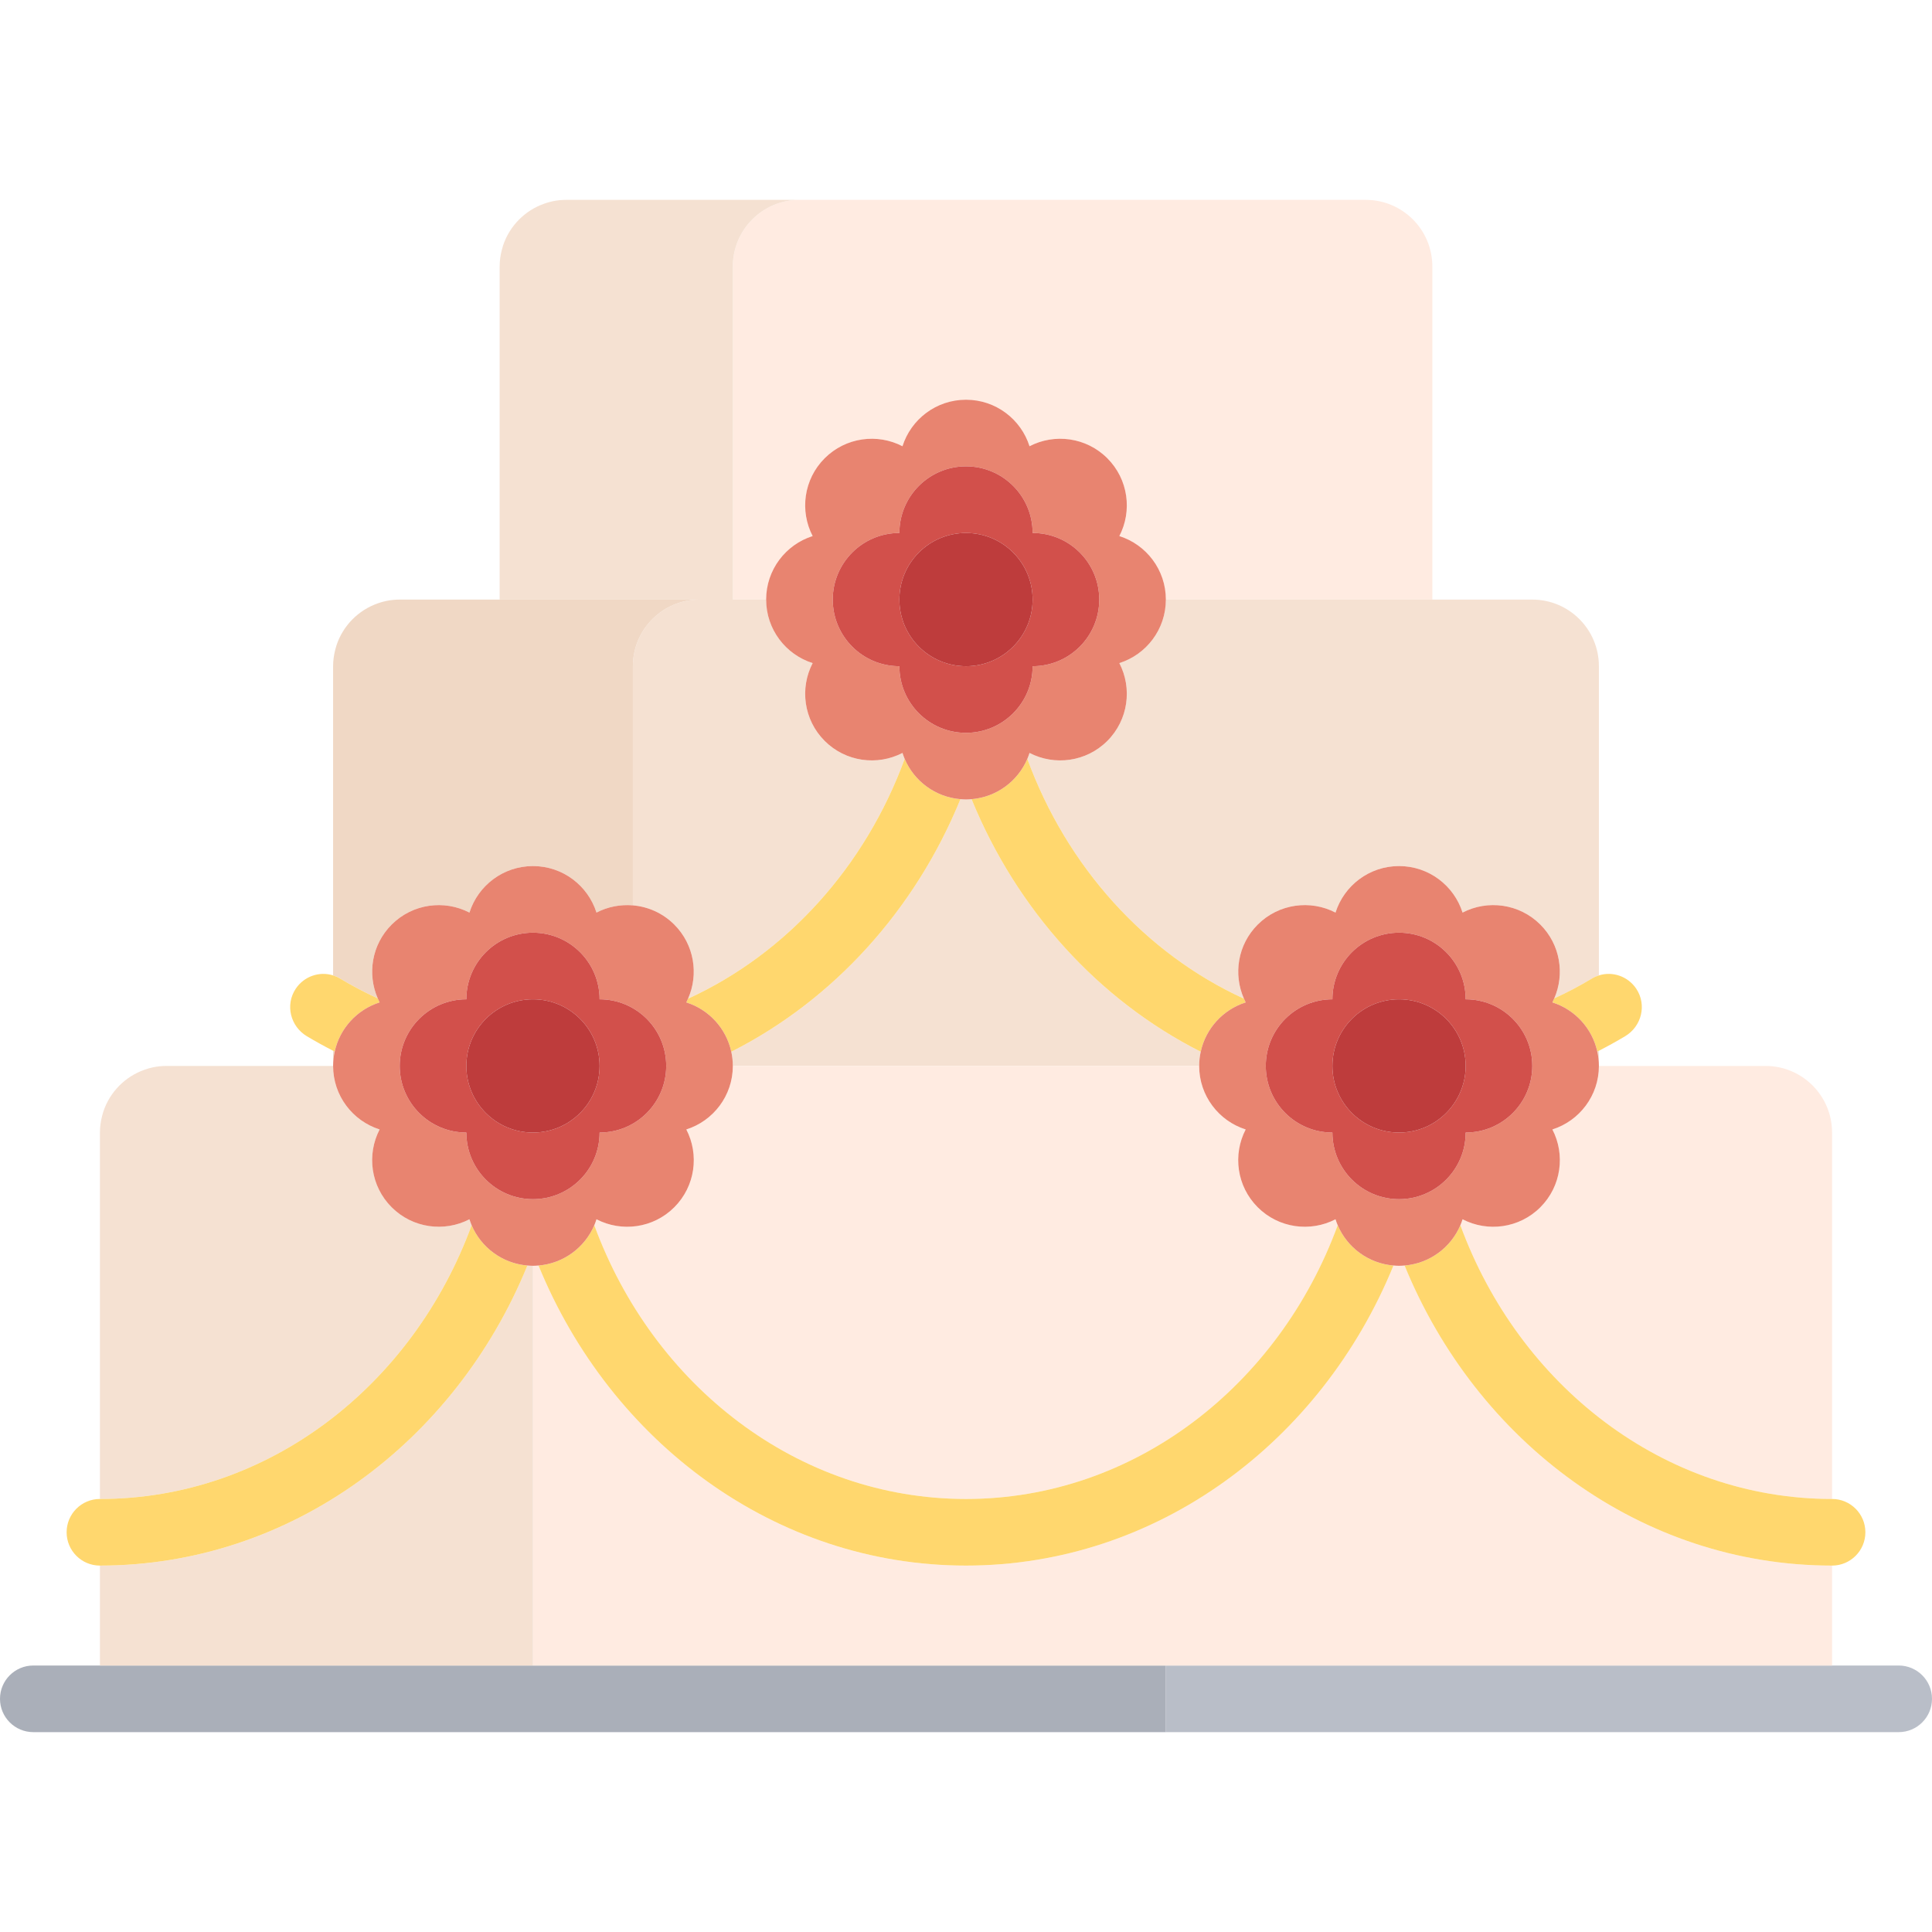
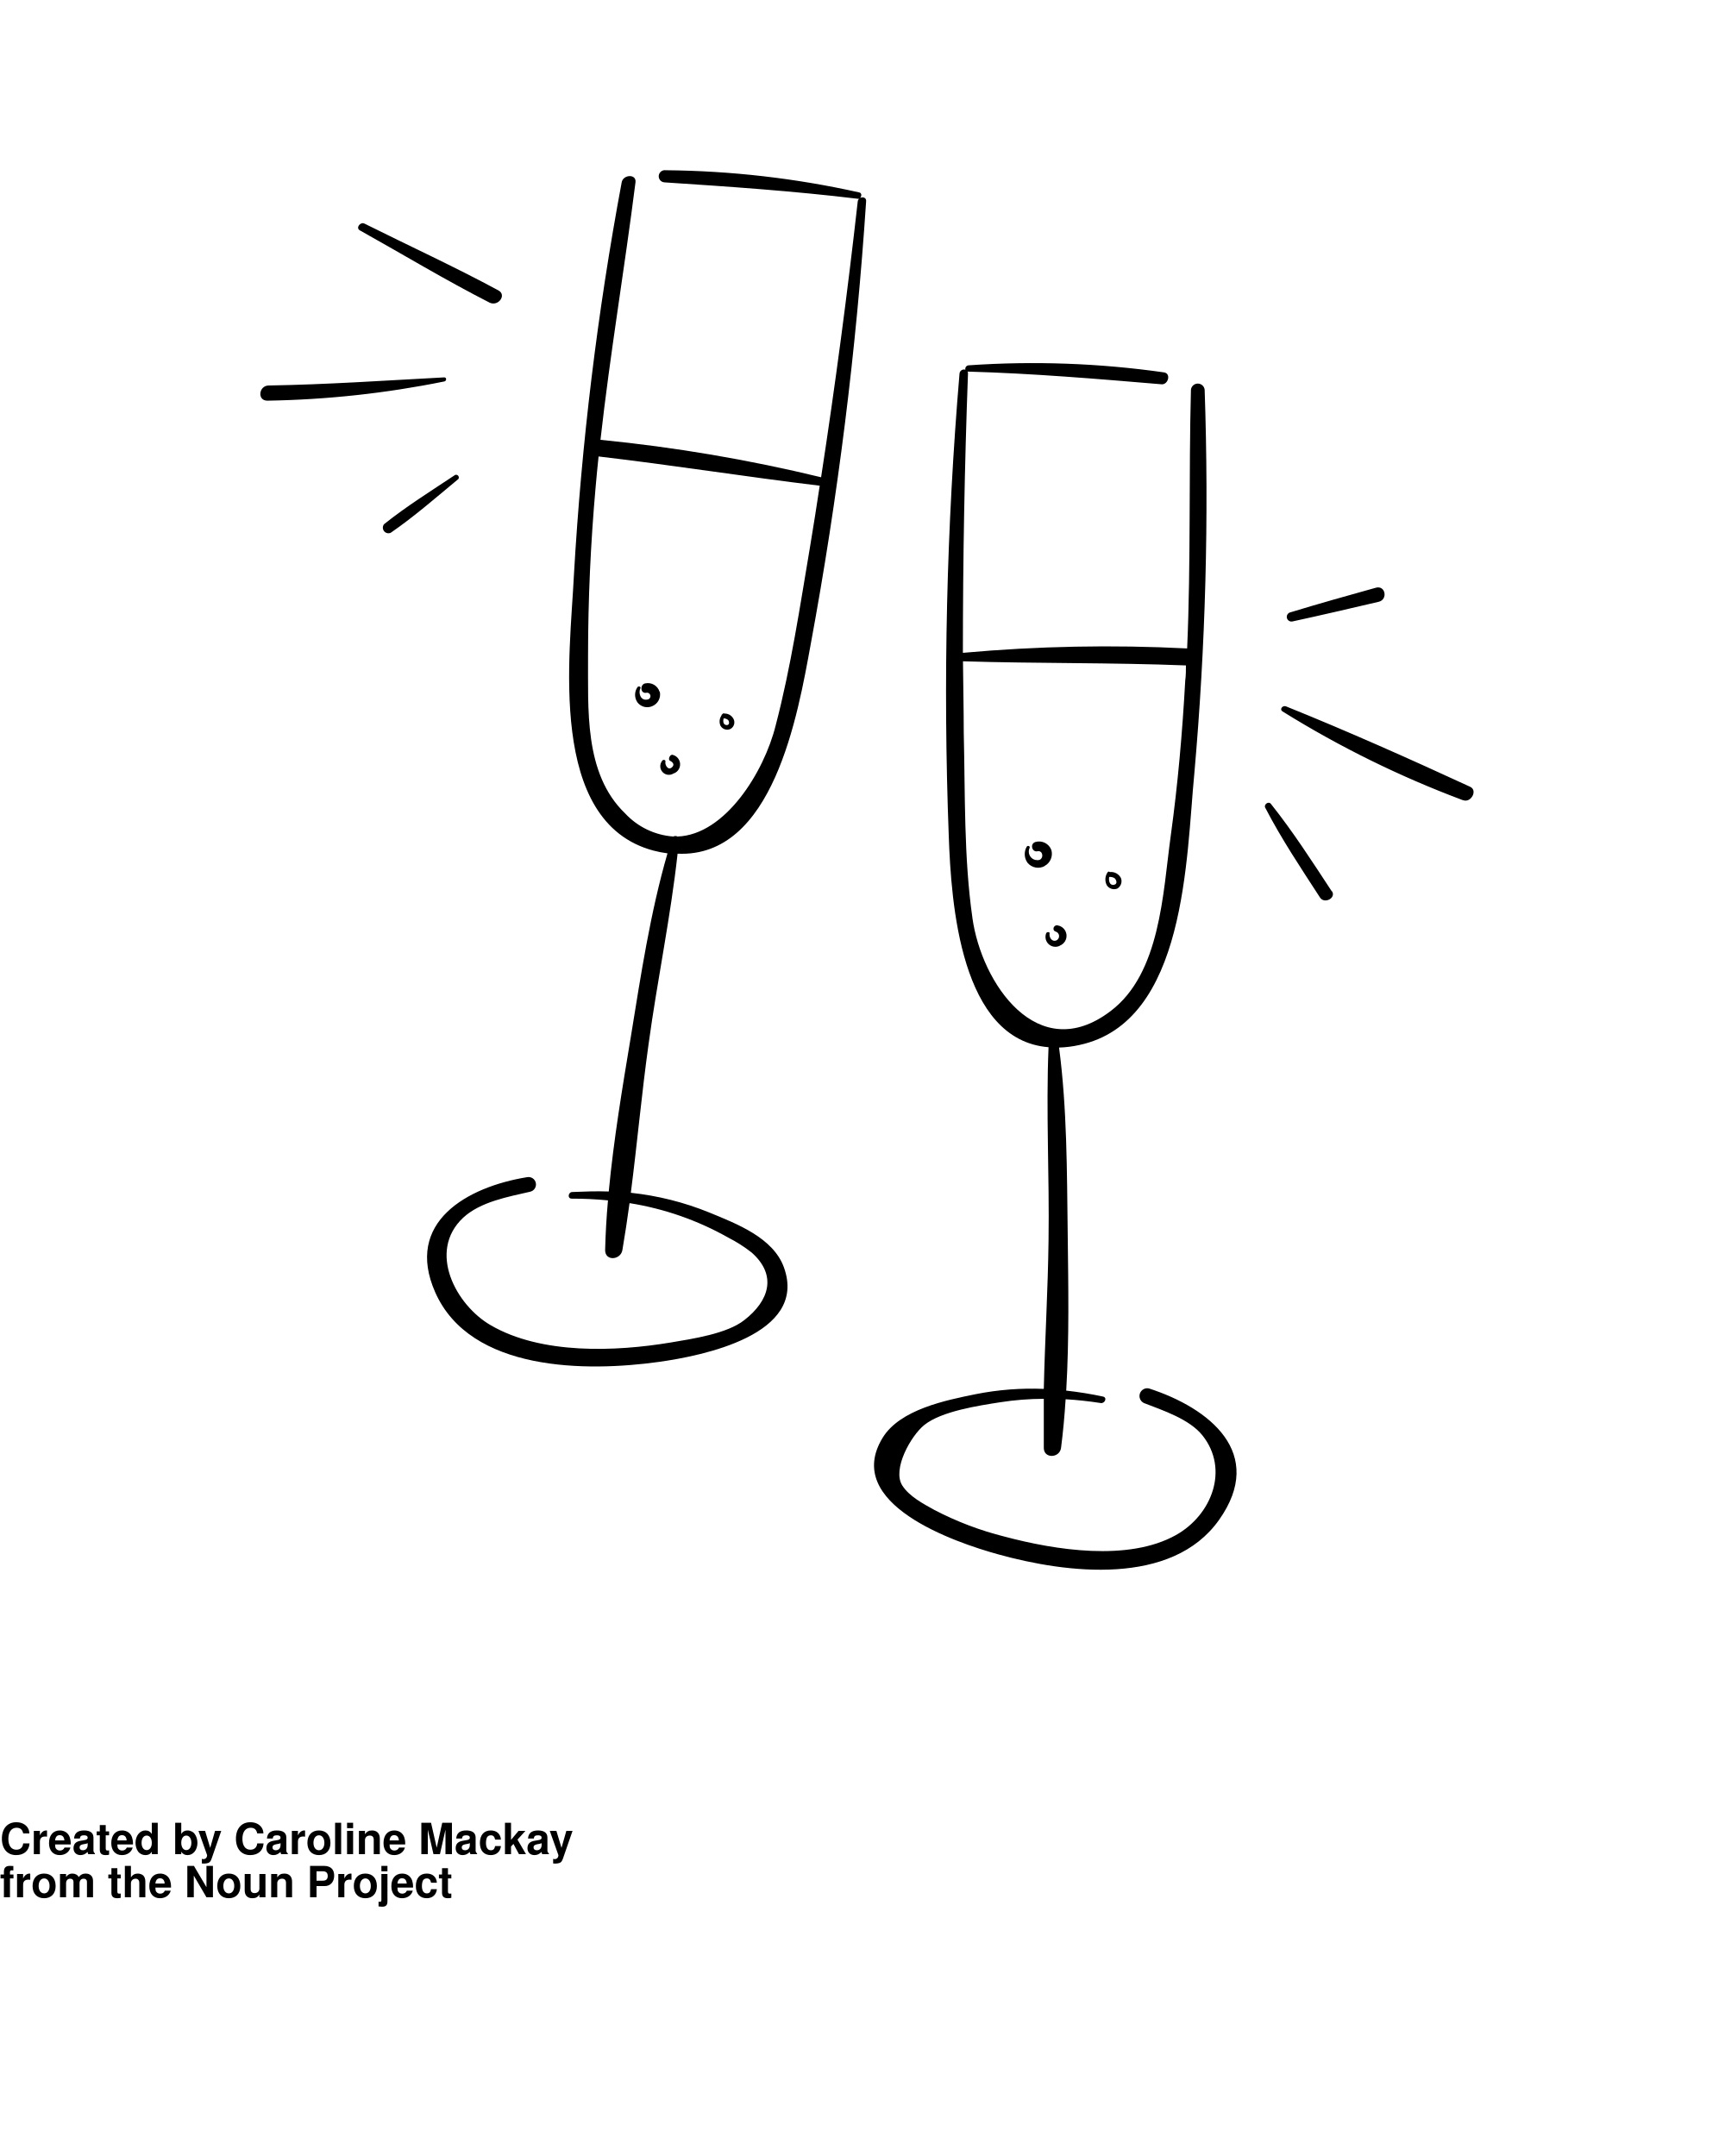
- <svg xmlns="http://www.w3.org/2000/svg" height="800px" width="800px" version="1.1" id="Capa_1" viewBox="0 0 464 464" xml:space="preserve">
-   <g>
-     <path style="fill:#FFEBE1;" d="M132.775,48.325C133.817,48.112,134.895,48,136,48C134.895,48,133.817,48.112,132.775,48.325z" />
-     <path style="fill:#FFEBE1;" d="M130.704,48.916c0.674-0.237,1.36-0.446,2.071-0.591C132.064,48.471,131.378,48.68,130.704,48.916z" />
-     <path style="fill:#FFEBE1;" d="M176,64v80h8c0-7.153,4.696-13.207,11.172-15.255c-3.131-6.027-2.171-13.628,2.887-18.686   c5.058-5.058,12.659-6.018,18.686-2.887C218.793,100.696,224.847,96,232,96s13.207,4.696,15.255,11.172   c6.027-3.131,13.628-2.171,18.686,2.887c5.058,5.058,6.018,12.659,2.887,18.686C275.304,130.793,280,136.847,280,144h64V64   c0-8.837-7.163-16-16-16H192C183.164,48,176,55.163,176,64z" />
-     <path style="fill:#FFEBE1;" d="M120.528,59.987c0.09-0.348,0.184-0.694,0.297-1.033C120.712,59.292,120.618,59.638,120.528,59.987z   " />
-     <path style="fill:#F5E1D2;" d="M92.775,144.325C93.817,144.112,94.895,144,96,144C94.895,144,93.817,144.112,92.775,144.325z" />
-     <path style="fill:#F5E1D2;" d="M80.528,155.987c0.09-0.348,0.184-0.694,0.297-1.033C80.712,155.292,80.618,155.638,80.528,155.987z   " />
-     <path style="fill:#F5E1D2;" d="M90.704,144.916c0.674-0.237,1.36-0.446,2.071-0.591C92.064,144.471,91.378,144.68,90.704,144.916z" />
-     <path style="fill:#F5E1D2;" d="M288.372,252.593c-24.501-12.385-44.159-34.011-55.039-60.66C232.893,191.969,232.45,192,232,192   s-0.893-0.031-1.333-0.067c-10.88,26.649-30.538,48.276-55.039,60.66C175.867,253.692,176,254.83,176,256h112   C288,254.83,288.133,253.692,288.372,252.593z" />
-     <path style="fill:#F5E1D2;" d="M384,256v-3.645c-0.127,0.065-0.257,0.125-0.384,0.19C383.861,253.659,384,254.812,384,256z" />
-     <path style="fill:#F5E1D2;" d="M268.828,159.255c3.131,6.027,2.171,13.628-2.887,18.686c-5.058,5.058-12.659,6.018-18.686,2.887   c-0.154,0.486-0.328,0.962-0.525,1.426c9.5,25.924,28.355,46.763,52.028,57.599c-2.601-5.871-1.512-12.982,3.301-17.795   c5.058-5.058,12.659-6.018,18.686-2.887C322.793,212.696,328.847,208,336,208s13.207,4.696,15.255,11.172   c6.027-3.131,13.628-2.171,18.686,2.887c4.793,4.793,5.895,11.866,3.334,17.723c3.11-1.431,6.142-3.024,9.077-4.788   c0.529-0.318,1.083-0.557,1.648-0.736V160c0-8.837-7.163-16-16-16h-24h-64C280,151.153,275.304,157.207,268.828,159.255z" />
-     <path style="fill:#F5E1D2;" d="M152,160v57.438c3.626,0.31,7.166,1.846,9.941,4.621c4.813,4.813,5.903,11.923,3.301,17.795   c23.673-10.836,42.528-31.675,52.028-57.599c-0.197-0.464-0.372-0.941-0.525-1.426c-6.027,3.131-13.628,2.171-18.686-2.887   c-5.058-5.058-6.018-12.659-2.887-18.686C188.696,157.207,184,151.153,184,144h-8V64c0-8.837,7.164-16,16-16h-56   c-1.105,0-2.183,0.112-3.225,0.325c-0.711,0.146-1.398,0.355-2.071,0.591c-4.654,1.635-8.32,5.348-9.879,10.037   c-0.113,0.339-0.207,0.685-0.297,1.033C120.195,61.271,120,62.611,120,64v80h48C159.164,144,152,151.163,152,160z" />
-     <path style="fill:#F0D8C5;" d="M90.725,239.782c-2.561-5.857-1.459-12.93,3.334-17.723c5.058-5.058,12.659-6.018,18.686-2.887   C114.793,212.696,120.847,208,128,208s13.207,4.696,15.255,11.172c2.721-1.414,5.761-1.989,8.745-1.734V160c0-8.837,7.164-16,16-16   h-48H96c-1.105,0-2.183,0.112-3.225,0.325c-0.711,0.146-1.398,0.355-2.071,0.591c-4.654,1.635-8.32,5.348-9.879,10.037   c-0.113,0.339-0.207,0.685-0.297,1.033C80.195,157.271,80,158.611,80,160v74.258c0.565,0.179,1.119,0.418,1.648,0.736   C84.582,236.759,87.614,238.351,90.725,239.782z" />
-     <path style="fill:#F0D8C5;" d="M80,252.355V256c0-1.188,0.139-2.341,0.384-3.455C80.257,252.48,80.127,252.42,80,252.355z" />
-     <path style="fill:#AAAFB9;" d="M128,400H24H8c-4.418,0-8,3.582-8,8s3.582,8,8,8h272v-16H128z" />
-     <path style="fill:#B9BEC8;" d="M456,400h-16H280v16h176c4.418,0,8-3.582,8-8S460.418,400,456,400z" />
-     <path style="fill:#FFEBE1;" d="M24.528,267.987c0.09-0.348,0.184-0.694,0.297-1.033C24.712,267.292,24.618,267.638,24.528,267.987z   " />
-     <path style="fill:#FFEBE1;" d="M337.333,303.933C336.893,303.969,336.45,304,336,304s-0.893-0.031-1.333-0.067   C317.365,346.312,277.861,376,232,376s-85.365-29.688-102.667-72.067C128.893,303.969,128.45,304,128,304v96h152h160v-24   C394.139,376,354.635,346.312,337.333,303.933z" />
-     <path style="fill:#FFEBE1;" d="M232,360c40.471,0,75.173-27.274,89.27-65.745c-0.197-0.464-0.372-0.941-0.525-1.426   c-6.027,3.131-13.628,2.171-18.686-2.887c-5.058-5.058-6.018-12.659-2.887-18.686C292.696,269.207,288,263.153,288,256H176   c0,7.153-4.696,13.207-11.172,15.255c3.131,6.027,2.171,13.628-2.887,18.686c-5.058,5.058-12.659,6.018-18.686,2.887   c-0.154,0.486-0.328,0.962-0.525,1.426C156.827,332.726,191.529,360,232,360z" />
-     <path style="fill:#FFEBE1;" d="M34.704,256.916c0.674-0.237,1.36-0.446,2.071-0.591C36.064,256.471,35.378,256.68,34.704,256.916z" />
-     <path style="fill:#FFEBE1;" d="M36.775,256.325C37.817,256.112,38.895,256,40,256C38.895,256,37.817,256.112,36.775,256.325z" />
-     <path style="fill:#FFEBE1;" d="M372.828,271.255c3.131,6.027,2.171,13.628-2.887,18.686c-5.058,5.058-12.659,6.018-18.686,2.887   c-0.154,0.486-0.328,0.962-0.525,1.426C364.827,332.726,399.529,360,440,360v-88c0-8.837-7.163-16-16-16h-40   C384,263.153,379.304,269.207,372.828,271.255z" />
-     <path style="fill:#FFD76E;" d="M230.667,191.933c-6.038-0.499-11.127-4.34-13.397-9.678c-9.5,25.924-28.355,46.763-52.028,57.599   c-0.133,0.299-0.262,0.599-0.414,0.892c5.416,1.713,9.58,6.23,10.8,11.848C200.129,240.208,219.787,218.582,230.667,191.933z" />
-     <path style="fill:#FFD76E;" d="M91.172,240.745c-0.164-0.316-0.305-0.639-0.447-0.963c-3.11-1.431-6.142-3.023-9.077-4.788   c-0.529-0.318-1.083-0.557-1.648-0.736c-3.284-1.042-6.98,0.212-8.973,3.201c-2.57,3.855-1.304,9.031,2.673,11.408   c2.061,1.232,4.162,2.394,6.3,3.488c0.127,0.065,0.257,0.125,0.384,0.19C81.617,246.95,85.771,242.453,91.172,240.745z" />
-     <path style="fill:#FFD76E;" d="M373.276,239.782c-0.142,0.324-0.283,0.647-0.447,0.963c5.401,1.708,9.554,6.205,10.787,11.8   c0.127-0.065,0.257-0.125,0.384-0.19c2.137-1.094,4.239-2.256,6.3-3.488c3.977-2.377,5.243-7.552,2.673-11.408   c-1.993-2.989-5.689-4.243-8.973-3.201c-0.565,0.179-1.119,0.418-1.648,0.736C379.418,236.758,376.386,238.351,373.276,239.782z" />
-     <path style="fill:#FFD76E;" d="M233.333,191.933c10.88,26.649,30.538,48.276,55.039,60.66c1.219-5.618,5.383-10.135,10.8-11.848   c-0.152-0.292-0.281-0.593-0.414-0.892c-23.673-10.836-42.528-31.675-52.028-57.599   C244.46,187.593,239.371,191.433,233.333,191.933z" />
-     <path style="fill:#F5E1D2;" d="M128,304c-0.45,0-0.893-0.031-1.333-0.067C109.365,346.312,69.861,376,24,376v24h104V304z" />
-     <path style="fill:#F5E1D2;" d="M113.27,294.255c-0.197-0.464-0.372-0.941-0.525-1.426c-6.027,3.131-13.628,2.171-18.686-2.887   c-5.058-5.058-6.018-12.659-2.887-18.686C84.696,269.207,80,263.153,80,256H40c-1.105,0-2.183,0.112-3.225,0.325   c-0.711,0.146-1.398,0.355-2.071,0.591c-4.654,1.635-8.32,5.348-9.879,10.037c-0.113,0.339-0.207,0.685-0.297,1.033   C24.195,269.271,24,270.611,24,272v88C64.471,360,99.173,332.726,113.27,294.255z" />
-     <path style="fill:#FFD76E;" d="M232,376c45.861,0,85.365-29.688,102.667-72.067c-6.038-0.499-11.127-4.34-13.397-9.678   C307.173,332.726,272.471,360,232,360s-75.173-27.274-89.27-65.745c-2.27,5.338-7.359,9.179-13.397,9.678   C146.635,346.312,186.139,376,232,376z" />
-     <path style="fill:#FFD76E;" d="M350.73,294.255c-2.27,5.338-7.359,9.179-13.397,9.678C354.635,346.312,394.139,376,440,376   c4.418,0,8-3.582,8-8c0-4.418-3.582-8-8-8C399.529,360,364.827,332.726,350.73,294.255z" />
-     <path style="fill:#FFD76E;" d="M126.667,303.933c-6.038-0.499-11.127-4.34-13.397-9.678C99.173,332.726,64.471,360,24,360   c-4.418,0-8,3.582-8,8c0,4.418,3.582,8,8,8C69.861,376,109.365,346.312,126.667,303.933z" />
-     <path style="fill:#E88470;" d="M91.172,271.255c-3.131,6.027-2.171,13.628,2.887,18.686c5.058,5.058,12.659,6.018,18.686,2.887   c0.154,0.486,0.328,0.962,0.525,1.426c2.27,5.338,7.359,9.179,13.397,9.678C127.107,303.969,127.55,304,128,304   s0.893-0.031,1.333-0.067c6.038-0.499,11.127-4.34,13.397-9.678c0.197-0.464,0.372-0.941,0.525-1.426   c6.027,3.131,13.628,2.171,18.686-2.887c5.058-5.058,6.018-12.659,2.887-18.686C171.304,269.207,176,263.153,176,256   c0-1.17-0.133-2.308-0.372-3.407c-1.219-5.618-5.383-10.135-10.8-11.848c0.152-0.292,0.281-0.593,0.414-0.892   c2.601-5.871,1.512-12.982-3.301-17.795c-2.775-2.775-6.315-4.31-9.941-4.621c-2.984-0.255-6.024,0.32-8.745,1.734   C141.207,212.696,135.153,208,128,208s-13.207,4.696-15.255,11.172c-6.027-3.131-13.628-2.171-18.686,2.887   c-4.793,4.793-5.895,11.866-3.334,17.723c0.142,0.324,0.283,0.647,0.447,0.963c-5.401,1.708-9.554,6.205-10.787,11.8   C80.139,253.659,80,254.812,80,256C80,263.153,84.696,269.207,91.172,271.255z M112,240c0-8.837,7.163-16,16-16s16,7.163,16,16   c8.837,0,16,7.163,16,16s-7.163,16-16,16c0,8.837-7.163,16-16,16s-16-7.163-16-16c-8.837,0-16-7.163-16-16S103.163,240,112,240z" />
-     <path style="fill:#D2504B;" d="M96,256c0,8.837,7.163,16,16,16c0,8.837,7.163,16,16,16s16-7.163,16-16c8.837,0,16-7.163,16-16   s-7.163-16-16-16c0-8.837-7.163-16-16-16s-16,7.163-16,16C103.163,240,96,247.163,96,256z M144,256c0,8.837-7.163,16-16,16   s-16-7.163-16-16s7.163-16,16-16S144,247.163,144,256z" />
-     <circle style="fill:#BE3C3C;" cx="128" cy="256" r="16" />
-     <path style="fill:#E88470;" d="M230.667,191.933C231.107,191.969,231.55,192,232,192s0.893-0.031,1.333-0.067   c6.038-0.499,11.127-4.34,13.397-9.678c0.197-0.464,0.372-0.941,0.525-1.426c6.027,3.131,13.628,2.171,18.686-2.887   c5.058-5.058,6.018-12.659,2.887-18.686C275.304,157.207,280,151.153,280,144s-4.696-13.207-11.172-15.255   c3.131-6.027,2.171-13.628-2.887-18.686c-5.058-5.058-12.659-6.018-18.686-2.887C245.207,100.696,239.153,96,232,96   s-13.207,4.696-15.255,11.172c-6.027-3.131-13.628-2.171-18.686,2.887c-5.058,5.058-6.018,12.659-2.887,18.686   C188.696,130.793,184,136.847,184,144s4.696,13.207,11.172,15.255c-3.131,6.027-2.171,13.628,2.887,18.686   c5.058,5.058,12.659,6.018,18.686,2.887c0.154,0.486,0.328,0.962,0.525,1.426C219.54,187.593,224.629,191.433,230.667,191.933z    M200,144c0-8.837,7.163-16,16-16c0-8.837,7.163-16,16-16s16,7.163,16,16c8.837,0,16,7.163,16,16s-7.163,16-16,16   c0,8.837-7.163,16-16,16s-16-7.163-16-16C207.163,160,200,152.837,200,144z" />
-     <path style="fill:#D2504B;" d="M232,176c8.837,0,16-7.163,16-16c8.837,0,16-7.163,16-16s-7.163-16-16-16c0-8.837-7.163-16-16-16   s-16,7.163-16,16c-8.837,0-16,7.163-16,16s7.163,16,16,16C216,168.837,223.163,176,232,176z M232,128c8.837,0,16,7.163,16,16   s-7.163,16-16,16s-16-7.163-16-16S223.163,128,232,128z" />
-     <circle style="fill:#BE3C3C;" cx="232" cy="144" r="16" />
-     <path style="fill:#E88470;" d="M372.828,240.745c0.164-0.316,0.305-0.639,0.447-0.963c2.561-5.857,1.459-12.93-3.334-17.723   c-5.058-5.058-12.659-6.018-18.686-2.887C349.207,212.696,343.153,208,336,208s-13.207,4.696-15.255,11.172   c-6.027-3.131-13.628-2.171-18.686,2.887c-4.813,4.813-5.902,11.923-3.301,17.795c0.133,0.299,0.262,0.599,0.414,0.892   c-5.416,1.713-9.58,6.23-10.8,11.848C288.133,253.692,288,254.83,288,256c0,7.153,4.696,13.207,11.172,15.255   c-3.131,6.027-2.171,13.628,2.887,18.686c5.058,5.058,12.659,6.018,18.686,2.887c0.154,0.486,0.328,0.962,0.525,1.426   c2.27,5.338,7.359,9.179,13.397,9.678C335.107,303.969,335.55,304,336,304s0.893-0.031,1.333-0.067   c6.038-0.499,11.127-4.34,13.397-9.678c0.197-0.464,0.372-0.941,0.525-1.426c6.027,3.131,13.628,2.171,18.686-2.887   c5.058-5.058,6.018-12.659,2.887-18.686C379.304,269.207,384,263.153,384,256c0-1.188-0.139-2.341-0.384-3.455   C382.383,246.95,378.229,242.453,372.828,240.745z M320,240c0-8.837,7.163-16,16-16s16,7.163,16,16c8.837,0,16,7.163,16,16   s-7.163,16-16,16c0,8.837-7.163,16-16,16s-16-7.163-16-16c-8.837,0-16-7.163-16-16S311.163,240,320,240z" />
-     <path style="fill:#D2504B;" d="M304,256c0,8.837,7.163,16,16,16c0,8.837,7.163,16,16,16s16-7.163,16-16c8.837,0,16-7.163,16-16   s-7.163-16-16-16c0-8.837-7.163-16-16-16s-16,7.163-16,16C311.163,240,304,247.163,304,256z M352,256c0,8.837-7.163,16-16,16   s-16-7.163-16-16s7.163-16,16-16S352,247.163,352,256z" />
-     <circle style="fill:#BE3C3C;" cx="336" cy="256" r="16" />
-   </g>
+ <svg xmlns="http://www.w3.org/2000/svg" data-name="Layer 1" viewBox="0 0 200 250" x="0px" y="0px">
+   <path d="M133.22,161a.9.9,0,0,0-.59,1.69c2.19.85,5.28,1.86,6.79,3.76,3.13,3.94,1.07,9.23-3.08,11.55-5.53,3.09-14,1.74-19.86.18a36.91,36.91,0,0,1-8.14-3.09c-1.28-.71-2.93-1.57-3.74-2.86-1.16-1.88,1-5.73,2.57-7,2-1.59,6.22-2.23,8.79-2.63a33.28,33.28,0,0,1,5.06-.4c0,1.9,0,3.8,0,5.69,0,1.28,1.84,1.2,2,0,.24-1.87.41-3.75.53-5.64,1.36.08,2.71.23,4.07.44.47.08.79-.63.27-.75a42.6,42.6,0,0,0-4.27-.69c.36-6.11.24-12.28.17-18.37-.09-7.08-.07-14.35-1-21.41a12.36,12.36,0,0,0,2.32-.29c12.47-2.63,12.42-21.84,13.36-31.46a363.59,363.59,0,0,0,1.2-44.53.8.8,0,0,0-1.59,0c-.26,10,0,20-.44,30a184.38,184.38,0,0,0-26,.51c0-10.8.19-21.6.59-32.39a.32.32,0,0,0-.05-.22h.07c7.51.21,14.94.84,22.42,1.47.77.07,1.14-1.25.29-1.38a107.91,107.91,0,0,0-22.65-.82.41.41,0,0,0-.38.51.52.52,0,0,0-.68.43A439.83,439.83,0,0,0,110,96.91c.28,7.88,1.36,23.7,11.57,24.52-.31,7.45.11,14.95,0,22.4-.07,5.73-.42,11.48-.55,17.22a33.43,33.43,0,0,0-7.89.61c-3.44.7-8.77,1.76-10.79,5.05-4.7,7.67,8.34,12.13,13.41,13.53,7.89,2.19,20.12,3.73,25.59-4S140.23,163.27,133.22,161Zm-20.48-54.6c-1-7-.83-14.34-1-21.42,0-2.76-.07-5.53-.09-8.3,8.62.27,17.24.14,25.85.48,0,.58,0,1.16-.08,1.74-.33,6-.86,12.06-1.68,18-.92,6.66-1.19,16-7,20.36C120.3,123.65,113.79,114,112.74,106.42Zm-13-83.48c.18-.19.18-.55-.13-.61A107.15,107.15,0,0,0,77.2,19.74a.71.71,0,1,0-.11,1.41c7.49.49,14.93,1,22.38,1.9h.14a.46.46,0,0,0-.16.29q-1.8,16.05-4.25,32A186,186,0,0,0,69.62,51c1.12-10,2.8-19.89,4.06-29.86.13-1-1.43-.92-1.6,0a360,360,0,0,0-5.54,45.56c-.44,9.15-3.15,28.63,9.22,31.93a13,13,0,0,0,1.63.32c-2,6.9-3.09,14.15-4.24,21.21-1,6-2,12-2.57,18-1.4-.05-2.8,0-4.22.06-.49,0-.61.78-.06.77a41.83,41.83,0,0,1,4.19.2q-.26,2.9-.33,5.77c0,1.31,1.79,1.16,2,0,.31-1.81.58-3.63.83-5.45a34.17,34.17,0,0,1,11.45,4,16.38,16.38,0,0,1,2.71,1.73c3,2.66,2,5.62-.85,7.83-2,1.59-6.06,2.18-8.54,2.6-6.41,1.07-15,1.41-20.86-2-4-2.3-7.4-8.54-3.19-12.48,2-1.84,5.19-2.41,7.74-3a.86.86,0,1,0-.34-1.69c-6.92,1.12-14.25,5.21-10.65,13.35,4.08,9.22,17.54,9.24,25.93,8.07,5-.7,17.29-3.13,14.51-10.93-1.23-3.47-5.5-5.09-8.63-6.38a33.55,33.55,0,0,0-9.13-2.3c.74-5.74,1.26-11.53,2.06-17.26,1-7.35,2.55-14.68,3.36-22.06C89.66,99.49,92.5,82.88,94,74.68a440.93,440.93,0,0,0,6.42-51.34C100.46,22.92,100.05,22.8,99.75,22.94ZM93.93,63.33c-1.17,6.92-2.22,14-4,20.8C88.59,89.52,84.08,96.8,78.55,97a.51.51,0,0,0-.48,0,8.46,8.46,0,0,1-5.6-2.69c-4.81-4.63-4.25-12.17-4.29-18.28,0-6.53.3-13.07.88-19.58.1-1.18.22-2.35.34-3.52,8.58,1,17.08,2.36,25.64,3.39C94.68,58.68,94.32,61,93.93,63.33ZM149.62,71c3.29-1,6.59-1.93,9.9-2.85,1.12-.31,1.42,1.37.33,1.63-3.34.78-6.67,1.56-10,2.28A.54.54,0,1,1,149.62,71Zm20,21.79A117.64,117.64,0,0,1,148.71,82.5c-.41-.25,0-.75.4-.59,7.17,2.89,14.32,6.08,21.34,9.32C171.37,91.66,170.53,93.12,169.66,92.79Zm-91.5-3.12a1,1,0,0,1-1.37-1.42c.11-.22.47-.17.4.1s.25,1,.7.67.14-.66-.16-.8,0-.83.34-.68A1.13,1.13,0,0,1,78.16,89.67ZM84,82.74a.17.17,0,0,0-.23.05h0a.3.3,0,0,0-.14.21,1.2,1.2,0,0,0-.09,1.16.89.89,0,0,0,1.1.39.87.87,0,0,0,.46-1.06A1.14,1.14,0,0,0,84,82.74Zm.3,1.34c-.46,0-.49-.42-.4-.78a.79.79,0,0,1,.53.2C84.57,83.7,84.6,84.06,84.27,84.08Zm-7.8-3.87a1.47,1.47,0,0,1-.87,1.67,1.43,1.43,0,0,1-1.72-.43,1.55,1.55,0,0,1,0-1.77c.11-.16.44-.07.34.13-.26.53,0,1.45.78,1.31a.4.4,0,1,0-.14-.78c-.68.07-.69-1-.07-1.1A1.42,1.42,0,0,1,76.47,80.21Zm46.41,29.44a1.15,1.15,0,0,1-1.62-1.42c.07-.2.45-.19.4,0-.08.47.3,1.07.84.79a.55.55,0,0,0-.14-1c-.48-.16-.2-.84.25-.71A1.22,1.22,0,0,1,122.88,109.65Zm6.59-6.59a1,1,0,0,0,.47-1.23,1.28,1.28,0,0,0-1.3-.71.15.15,0,0,0-.23,0,1.45,1.45,0,0,0-.12,1.52A1,1,0,0,0,129.47,103.06Zm-.32-.46c-.55.1-.65-.47-.58-.91a1,1,0,0,1,.61.13C129.44,102,129.62,102.52,129.15,102.6Zm-8.05-2.18a1.59,1.59,0,0,1-2-.38,1.72,1.72,0,0,1-.09-1.86c.1-.18.42-.07.34.13a1,1,0,0,0,.22,1.17,1,1,0,0,0,.92.23c.54-.23.38-1.14-.24-1s-.92-.87-.22-1.08a1.52,1.52,0,0,1,1.84.94A1.6,1.6,0,0,1,121.1,100.42Zm33.3,2.92c.52.78-.87,1.52-1.38.74-2.21-3.41-4.49-6.81-6.36-10.43-.19-.36.38-.78.65-.45C149.9,96.41,152.14,99.9,154.4,103.34ZM51.52,44.23A112.16,112.16,0,0,1,31,46.46c-1.21,0-1-1.74.14-1.76,6.8-.11,13.57-.58,20.36-.94C51.8,43.74,51.79,44.18,51.52,44.23Zm1.63,11.31c-2.59,2.14-5.08,4.33-7.85,6.24a.65.65,0,0,1-.77-1c2.63-2.1,5.45-3.85,8.24-5.71A.32.32,0,0,1,53.15,55.54ZM42.26,25.93c5.17,2.58,10.45,5,15.52,7.74,1,.53,0,1.89-1,1.43-5.12-2.61-10.06-5.6-15.08-8.4C41.23,26.41,41.78,25.69,42.26,25.93Z" />
+   <text x="0" y="215" fill="#000000" font-size="5px" font-weight="bold" font-family="'Helvetica Neue', Helvetica, Arial-Unicode, Arial, Sans-serif">Created by Caroline Mackay</text>
+   <text x="0" y="220" fill="#000000" font-size="5px" font-weight="bold" font-family="'Helvetica Neue', Helvetica, Arial-Unicode, Arial, Sans-serif">from the Noun Project</text>
</svg>
